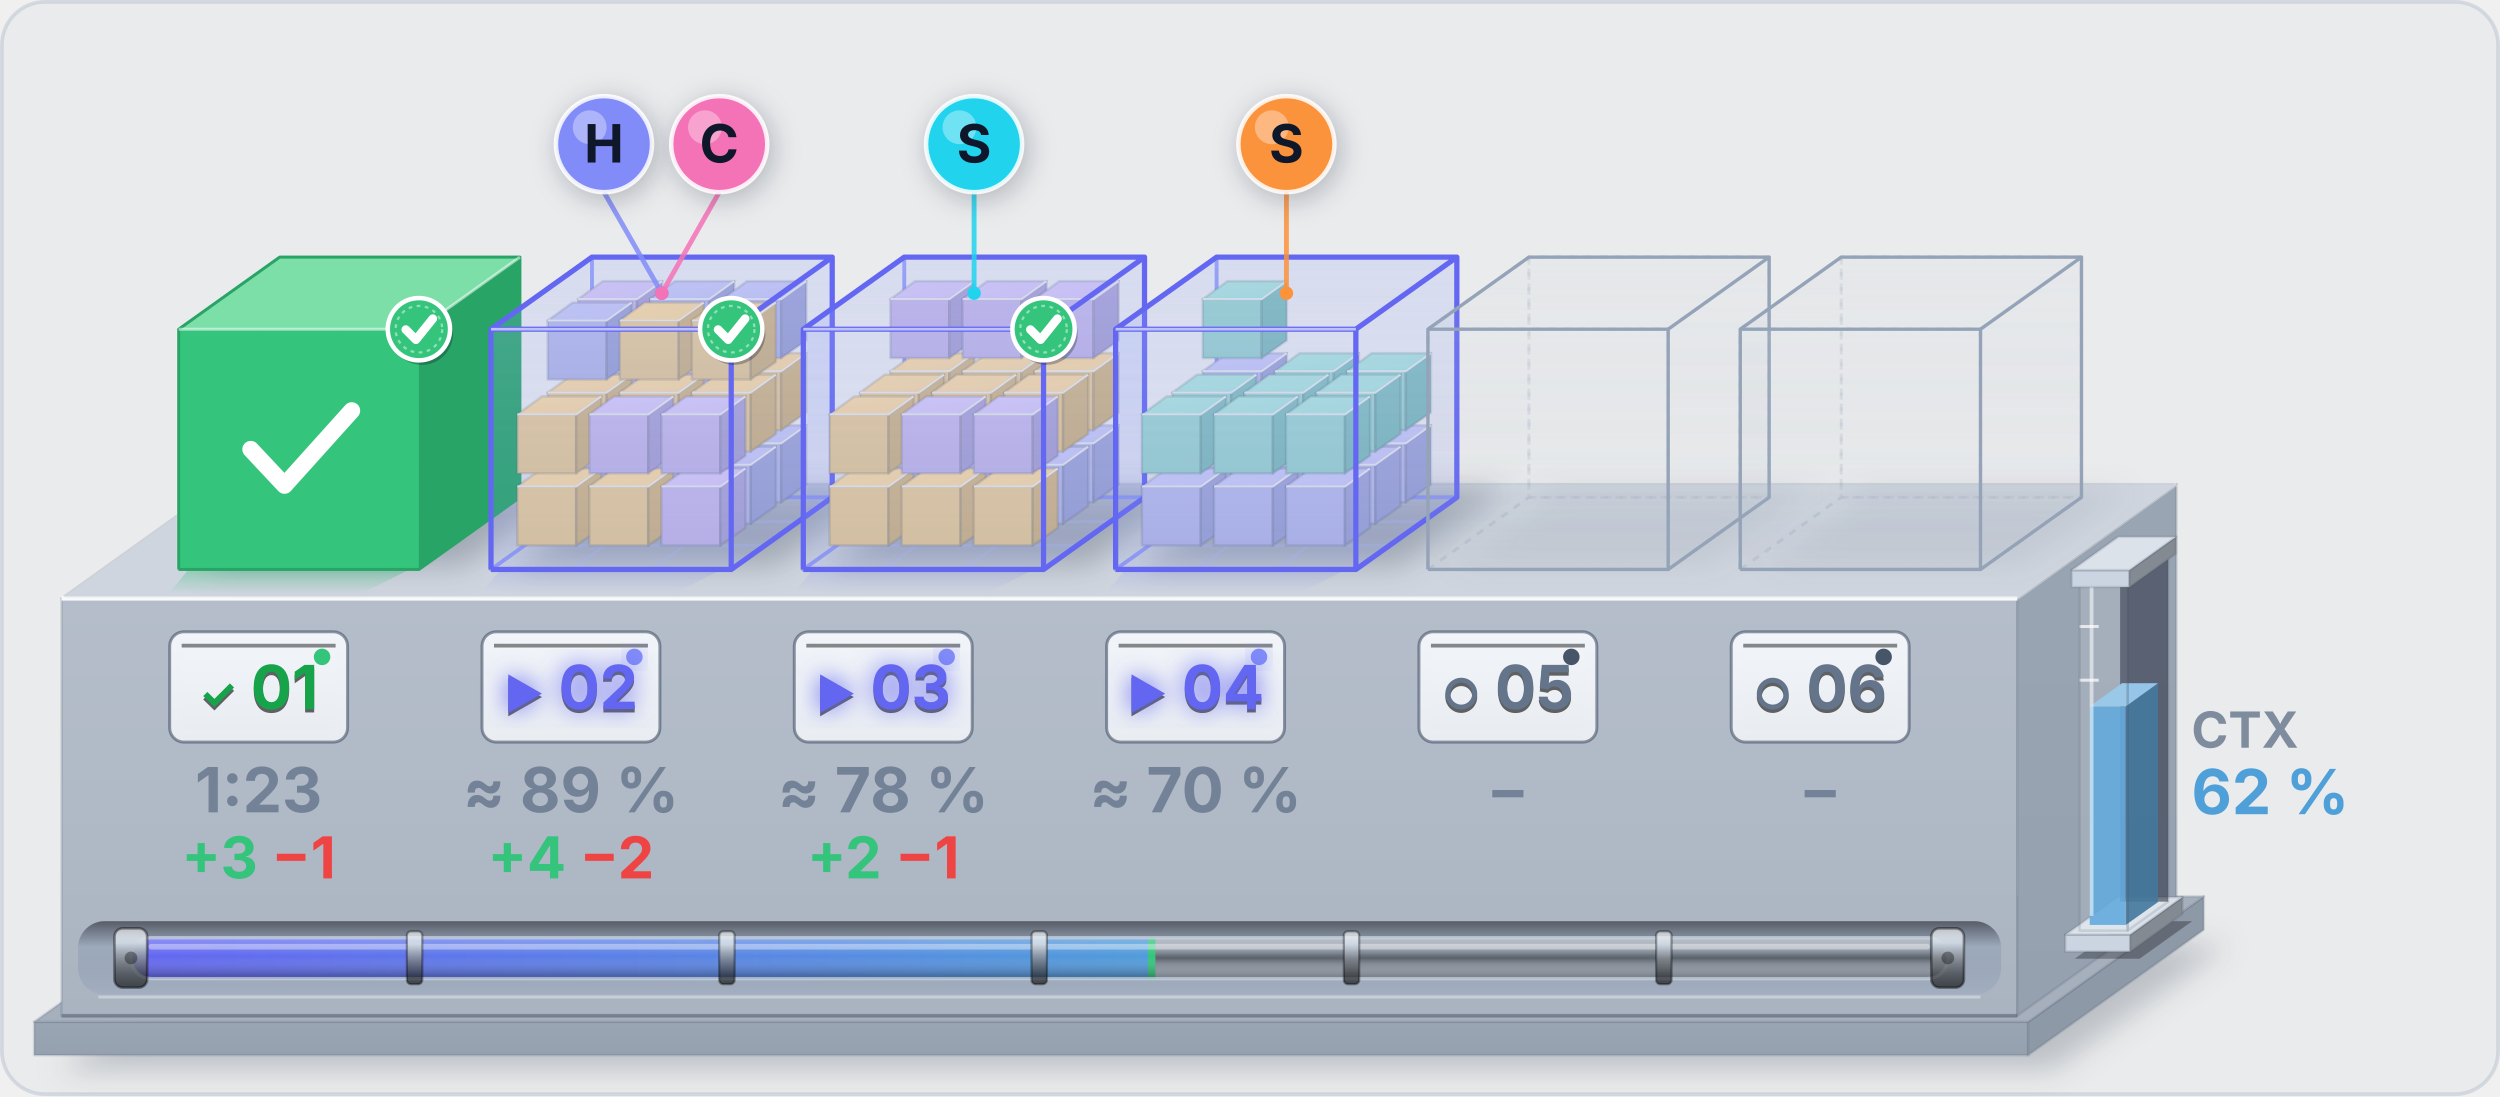
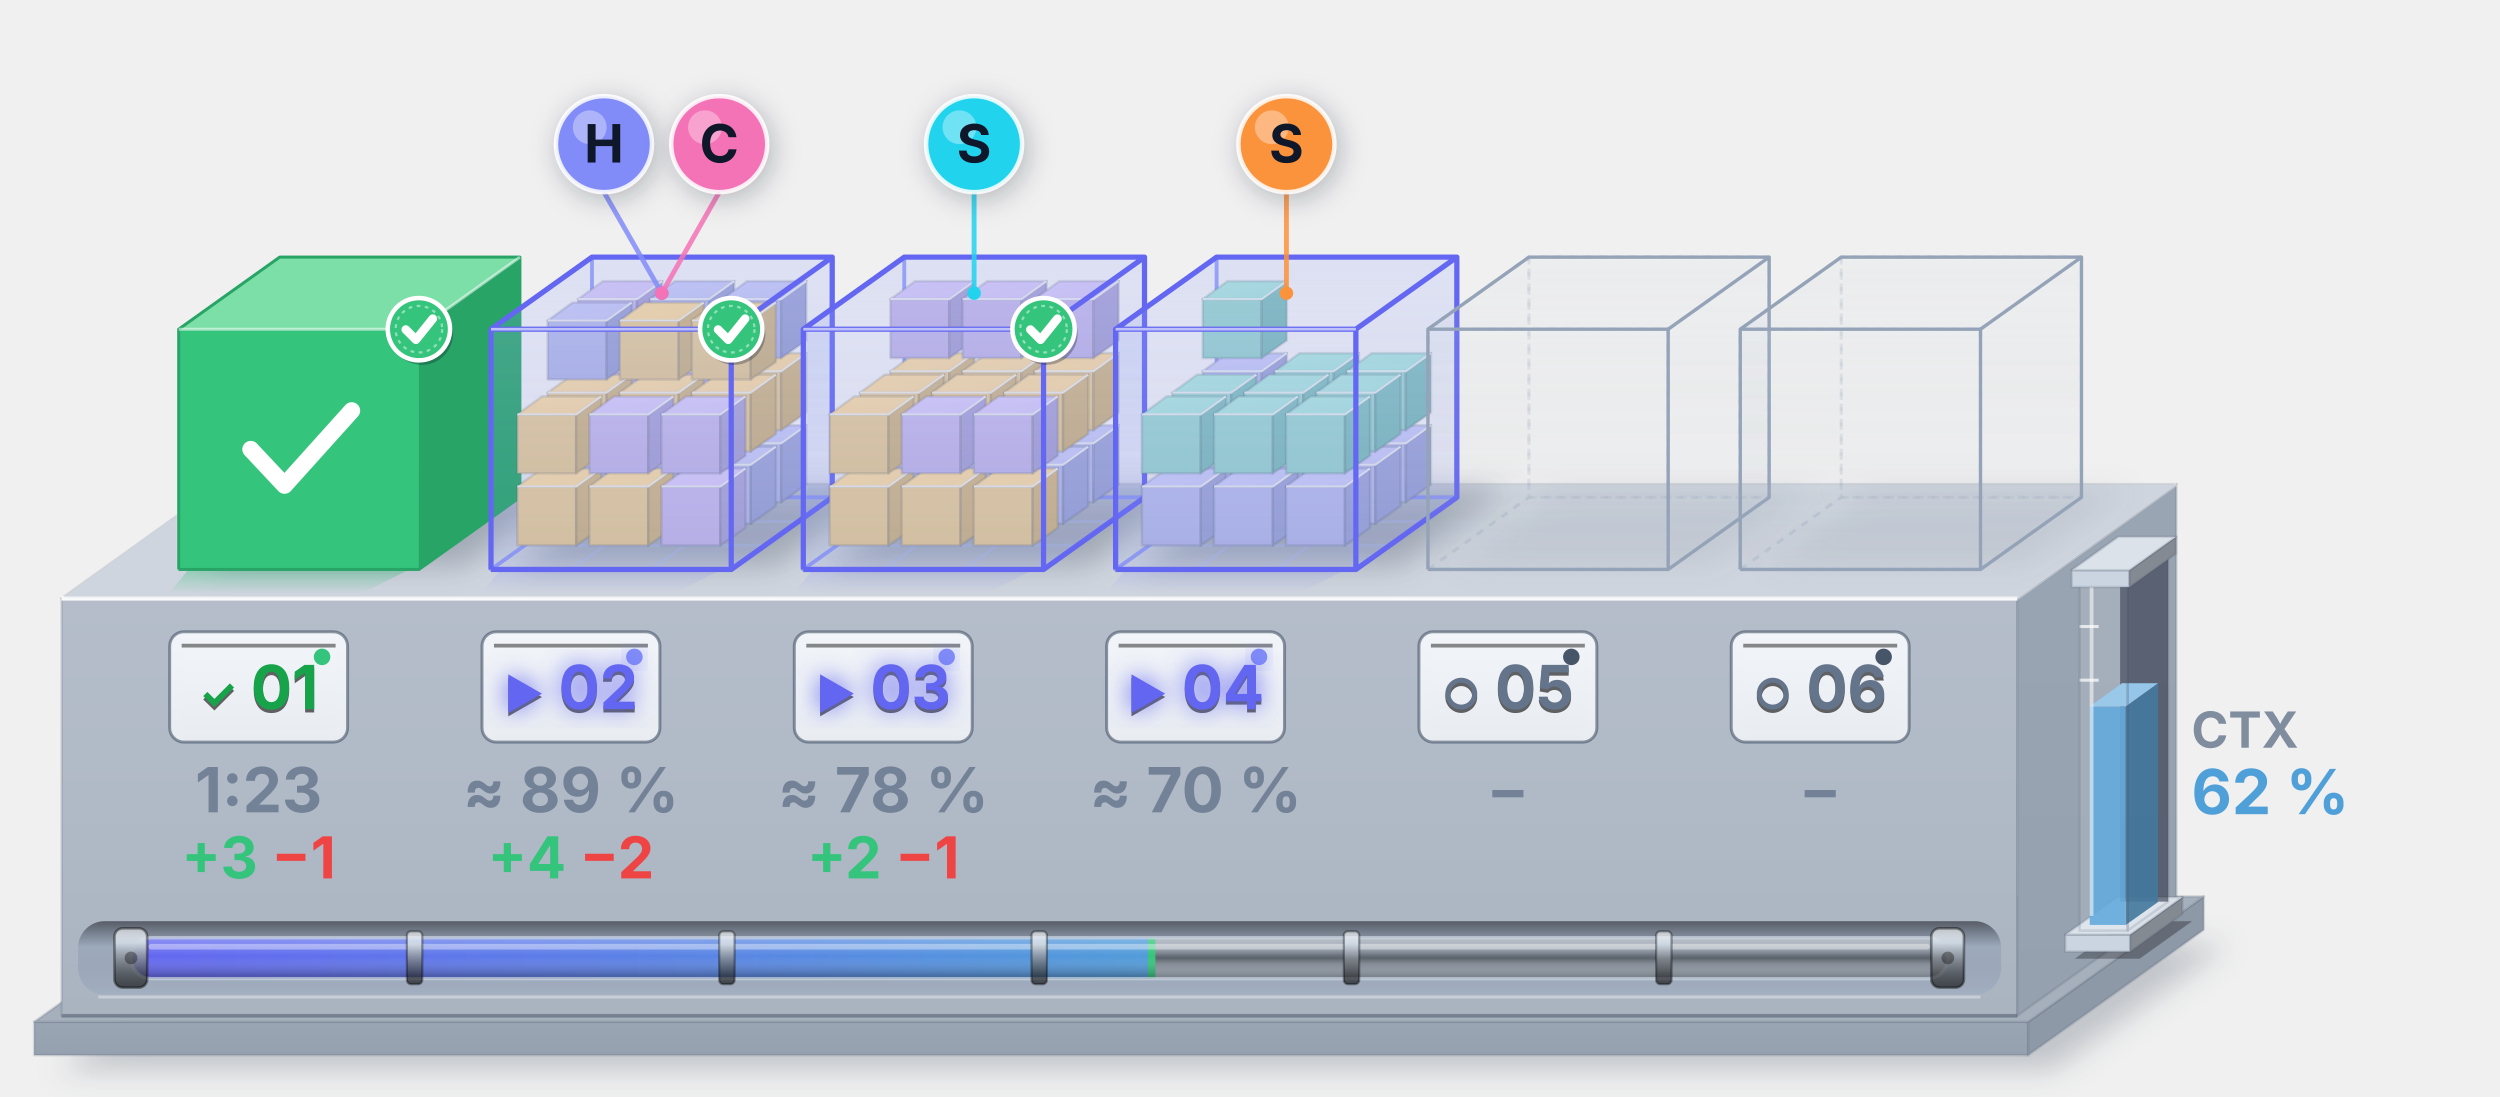
<svg xmlns="http://www.w3.org/2000/svg" width="666" height="292" viewBox="0 0 666 292">
-   <style>.e{stroke:#475569;stroke-opacity:0.16;stroke-width:.7;stroke-linejoin:round}.t{font-family:Inter, system-ui, -apple-system, Segoe UI, sans-serif;font-weight:700}</style>
+   <style>.e{stroke:#475569;stroke-opacity:0.16;stroke-width:.7;stroke-linejoin:round}.t{font-family:Inter, system-ui, -apple-system, Segoe UI, sans-serif;font-weight:700}@media (prefers-color-scheme:light){.acd-bgtxt{fill:#334155;stroke:none}.acd-bgval{filter:brightness(.62) saturate(1.25)}}</style>
  <defs>
    <linearGradient id="doneT" x1="0" y1="0" x2="1" y2="1">
      <stop offset="0" stop-color="#beefd4" />
      <stop offset="1" stop-color="#7ddfa8" />
    </linearGradient>
    <linearGradient id="doneF" x1="0" y1="0" x2="0" y2="1">
      <stop offset="0" stop-color="#59cf94" />
      <stop offset="1" stop-color="#299961" />
    </linearGradient>
    <linearGradient id="doneS" x1="0" y1="0" x2="0" y2="1">
      <stop offset="0" stop-color="#28a566" />
      <stop offset="1" stop-color="#1a6b42" />
    </linearGradient>
    <linearGradient id="doneG" x1="0" y1="0" x2="0" y2="1">
      <stop offset="0" stop-color="#7ddfa8" stop-opacity="0.12" />
      <stop offset="1" stop-color="#34c47c" stop-opacity="0.05" />
    </linearGradient>
    <linearGradient id="runningT" x1="0" y1="0" x2="1" y2="1">
      <stop offset="0" stop-color="#d2dafe" />
      <stop offset="1" stop-color="#a5b4fc" />
    </linearGradient>
    <linearGradient id="runningF" x1="0" y1="0" x2="0" y2="1">
      <stop offset="0" stop-color="#98a1f9" />
      <stop offset="1" stop-color="#656dc1" />
    </linearGradient>
    <linearGradient id="runningS" x1="0" y1="0" x2="0" y2="1">
      <stop offset="0" stop-color="#6366f1" />
      <stop offset="1" stop-color="#40429d" />
    </linearGradient>
    <linearGradient id="runningG" x1="0" y1="0" x2="0" y2="1">
      <stop offset="0" stop-color="#a5b4fc" stop-opacity="0.12" />
      <stop offset="1" stop-color="#818cf8" stop-opacity="0.05" />
    </linearGradient>
    <linearGradient id="pendingT" x1="0" y1="0" x2="1" y2="1">
      <stop offset="0" stop-color="#e5eaf0" />
      <stop offset="1" stop-color="#cbd5e1" />
    </linearGradient>
    <linearGradient id="pendingF" x1="0" y1="0" x2="0" y2="1">
      <stop offset="0" stop-color="#b4bdcb" />
      <stop offset="1" stop-color="#7f8996" />
    </linearGradient>
    <linearGradient id="pendingS" x1="0" y1="0" x2="0" y2="1">
      <stop offset="0" stop-color="#8493a8" />
      <stop offset="1" stop-color="#56606d" />
    </linearGradient>
    <linearGradient id="pendingG" x1="0" y1="0" x2="0" y2="1">
      <stop offset="0" stop-color="#cbd5e1" stop-opacity="0.12" />
      <stop offset="1" stop-color="#a3afc0" stop-opacity="0.05" />
    </linearGradient>
    <linearGradient id="pF" x1="0" y1="0" x2="0" y2="1">
      <stop offset="0" stop-color="#b4bdc9" />
      <stop offset="0.5" stop-color="#b0b9c6" />
      <stop offset="1" stop-color="#aab4c1" />
    </linearGradient>
    <linearGradient id="pT" x1="0" y1="0" x2="0" y2="1">
      <stop offset="0" stop-color="#cfd5de" />
      <stop offset="1" stop-color="#cbd2db" />
    </linearGradient>
    <linearGradient id="pS" x1="0" y1="0" x2="0" y2="1">
      <stop offset="0" stop-color="#9aa5b4" />
      <stop offset="1" stop-color="#96a1b0" />
    </linearGradient>
    <linearGradient id="plq" x1="0" y1="0" x2="0" y2="1">
      <stop offset="0" stop-color="#f1f4f8" />
      <stop offset="1" stop-color="#e9edf2" />
    </linearGradient>
    <linearGradient id="plqIn" x1="0" y1="0" x2="0" y2="1">
      <stop offset="0" stop-color="#f1f4f8" />
      <stop offset="1" stop-color="#e9edf2" />
    </linearGradient>
    <clipPath id="pp-clip">
      <rect x="34.9" y="249.8" width="484" height="10.9" rx="5.4" />
    </clipPath>
    <linearGradient id="pp-recess" x1="0" y1="0" x2="0" y2="1">
      <stop offset="0" stop-color="#000000" stop-opacity="0.45" />
      <stop offset="0.35" stop-color="#000000" stop-opacity="0" />
      <stop offset="1" stop-color="#ffffff" stop-opacity="0.06" />
    </linearGradient>
    <linearGradient id="pp-glass" x1="0" y1="0" x2="0" y2="1">
      <stop offset="0" stop-color="#ffffff" stop-opacity="0.16" />
      <stop offset="0.5" stop-color="#000000" stop-opacity="0.45" />
      <stop offset="1" stop-color="#ffffff" stop-opacity="0.1" />
    </linearGradient>
    <linearGradient id="pp-fill" gradientUnits="userSpaceOnUse" x1="34.9" y1="0" x2="518.9" y2="0">
      <stop offset="0" stop-color="#6366f1" />
      <stop offset="0.6" stop-color="#4f9fd8" />
      <stop offset="1" stop-color="#34c47c" />
    </linearGradient>
    <linearGradient id="pp-shade" x1="0" y1="0" x2="0" y2="1">
      <stop offset="0" stop-color="#ffffff" stop-opacity="0.28" />
      <stop offset="0.45" stop-color="#ffffff" stop-opacity="0" />
      <stop offset="1" stop-color="#000000" stop-opacity="0.35" />
    </linearGradient>
    <linearGradient id="pp-metal" x1="0" y1="0" x2="0" y2="1">
      <stop offset="0" stop-color="#ffffff" stop-opacity="0.55" />
      <stop offset="0.25" stop-color="#cbd5e1" />
      <stop offset="1" stop-color="#000000" stop-opacity="0.6" />
    </linearGradient>
    <linearGradient id="mood-cone" x1="0" y1="0" x2="0" y2="1">
      <stop offset="0" stop-color="#fde68a" stop-opacity="0" />
      <stop offset="0.55" stop-color="#fbbf24" stop-opacity="0.16" />
      <stop offset="1" stop-color="#f59e0b" stop-opacity="0.32" />
    </linearGradient>
    <radialGradient id="mood-amber">
      <stop offset="0" stop-color="#fbbf24" stop-opacity="0.45" />
      <stop offset="1" stop-color="#fbbf24" stop-opacity="0" />
    </radialGradient>
    <radialGradient id="mood-red">
      <stop offset="0" stop-color="#ef4444" stop-opacity="0.42" />
      <stop offset="0.6" stop-color="#ef4444" stop-opacity="0.14" />
      <stop offset="1" stop-color="#ef4444" stop-opacity="0" />
    </radialGradient>
-     <radialGradient id="mood-vig" cx="0.5" cy="0.5" r="0.75">
-       <stop offset="0.62" stop-color="#ef4444" stop-opacity="0" />
-       <stop offset="1" stop-color="#ef4444" stop-opacity="0.22" />
-     </radialGradient>
-     <linearGradient id="mood-calm" x1="0" y1="0" x2="0" y2="1">
-       <stop offset="0" stop-color="#ffffff" stop-opacity="0.14" />
-       <stop offset="0.6" stop-color="#ffffff" stop-opacity="0" />
-     </linearGradient>
    <linearGradient id="rf-done" x1="0" y1="0" x2="0" y2="1">
      <stop offset="0" stop-color="#34c47c" stop-opacity="0.38" />
      <stop offset="1" stop-color="#34c47c" stop-opacity="0" />
    </linearGradient>
    <linearGradient id="rf-running" x1="0" y1="0" x2="0" y2="1">
      <stop offset="0" stop-color="#818cf8" stop-opacity="0.38" />
      <stop offset="1" stop-color="#818cf8" stop-opacity="0" />
    </linearGradient>
    <linearGradient id="rf-pending" x1="0" y1="0" x2="0" y2="1">
      <stop offset="0" stop-color="#a3afc0" stop-opacity="0.38" />
      <stop offset="1" stop-color="#a3afc0" stop-opacity="0" />
    </linearGradient>
    <linearGradient id="sh" x1="0" y1="0" x2="1" y2="0.5">
      <stop offset="0" stop-color="#ffffff" stop-opacity="0" />
      <stop offset="0.42" stop-color="#ffffff" stop-opacity="0" />
      <stop offset="0.5" stop-color="#ffffff" stop-opacity="0.5" />
      <stop offset="0.58" stop-color="#ffffff" stop-opacity="0" />
      <animateTransform begin="-2.15s" attributeName="gradientTransform" type="translate" values="-1 0;1 0;1 0" keyTimes="0;0.6;1" dur="3s" repeatCount="indefinite" />
    </linearGradient>
    <filter id="sd" x="-50%" y="-50%" width="200%" height="200%">
      <feGaussianBlur stdDeviation="3.8" />
    </filter>
    <filter id="gl" x="-30%" y="-30%" width="160%" height="160%">
      <feGaussianBlur stdDeviation="3.2" result="b" />
      <feMerge>
        <feMergeNode in="b" />
        <feMergeNode in="SourceGraphic" />
      </feMerge>
    </filter>
    <linearGradient id="mT-other" x1="0" y1="0" x2="1" y2="1">
      <stop offset="0" stop-color="#eef1f5" />
      <stop offset="1" stop-color="#e6eaf0" />
    </linearGradient>
    <linearGradient id="mF-other" x1="0" y1="0" x2="0" y2="1">
      <stop offset="0" stop-color="#d5dbe3" />
      <stop offset="1" stop-color="#cdd4dd" />
    </linearGradient>
    <linearGradient id="mS-other" x1="0" y1="0" x2="0" y2="1">
      <stop offset="0" stop-color="#b7c0cc" />
      <stop offset="1" stop-color="#adb7c4" />
    </linearGradient>
    <g id="m-other">
      <polygon points="0,0 15.7,0 15.7,-15.7 0,-15.7" fill="url(#mF-other)" class="e" />
      <polygon points="15.7,0 22.4,-4.7 22.4,-20.5 15.7,-15.7" fill="url(#mS-other)" class="e" />
      <polygon points="0,-15.7 15.7,-15.7 22.4,-20.5 6.6,-20.5" fill="url(#mT-other)" class="e" />
      <polyline points="0,-15.7 15.7,-15.7 22.4,-20.5" fill="none" stroke="#eef1f5" stroke-opacity="0.75" stroke-width="0.6" />
    </g>
    <linearGradient id="mT-read" x1="0" y1="0" x2="1" y2="1">
      <stop offset="0" stop-color="#c4c7f4" />
      <stop offset="1" stop-color="#bfc2f0" />
    </linearGradient>
    <linearGradient id="mF-read" x1="0" y1="0" x2="0" y2="1">
      <stop offset="0" stop-color="#b3b8e7" />
      <stop offset="1" stop-color="#adb3e3" />
    </linearGradient>
    <linearGradient id="mS-read" x1="0" y1="0" x2="0" y2="1">
      <stop offset="0" stop-color="#9ea5d7" />
      <stop offset="1" stop-color="#979fd2" />
    </linearGradient>
    <g id="m-read">
      <polygon points="0,0 15.7,0 15.7,-15.7 0,-15.7" fill="url(#mF-read)" class="e" />
      <polygon points="15.7,0 22.4,-4.7 22.4,-20.5 15.7,-15.7" fill="url(#mS-read)" class="e" />
      <polygon points="0,-15.7 15.7,-15.7 22.4,-20.5 6.6,-20.5" fill="url(#mT-read)" class="e" />
      <polyline points="0,-15.7 15.7,-15.7 22.4,-20.5" fill="none" stroke="#eef1f5" stroke-opacity="0.75" stroke-width="0.6" />
    </g>
    <linearGradient id="mT-write" x1="0" y1="0" x2="1" y2="1">
      <stop offset="0" stop-color="#f0d6aa" />
      <stop offset="1" stop-color="#ebd2a7" />
    </linearGradient>
    <linearGradient id="mF-write" x1="0" y1="0" x2="0" y2="1">
      <stop offset="0" stop-color="#dfc79e" />
      <stop offset="1" stop-color="#dac39a" />
    </linearGradient>
    <linearGradient id="mS-write" x1="0" y1="0" x2="0" y2="1">
      <stop offset="0" stop-color="#cbb58e" />
      <stop offset="1" stop-color="#c4af89" />
    </linearGradient>
    <g id="m-write">
      <polygon points="0,0 15.7,0 15.7,-15.7 0,-15.7" fill="url(#mF-write)" class="e" />
      <polygon points="15.7,0 22.4,-4.7 22.4,-20.5 15.7,-15.7" fill="url(#mS-write)" class="e" />
      <polygon points="0,-15.7 15.7,-15.7 22.4,-20.5 6.6,-20.5" fill="url(#mT-write)" class="e" />
      <polyline points="0,-15.7 15.7,-15.7 22.4,-20.5" fill="none" stroke="#eef1f5" stroke-opacity="0.75" stroke-width="0.6" />
    </g>
    <linearGradient id="mT-run" x1="0" y1="0" x2="1" y2="1">
      <stop offset="0" stop-color="#d2c7f5" />
      <stop offset="1" stop-color="#cdc2f2" />
    </linearGradient>
    <linearGradient id="mF-run" x1="0" y1="0" x2="0" y2="1">
      <stop offset="0" stop-color="#c0b7e8" />
      <stop offset="1" stop-color="#bbb2e4" />
    </linearGradient>
    <linearGradient id="mS-run" x1="0" y1="0" x2="0" y2="1">
      <stop offset="0" stop-color="#aba4d8" />
      <stop offset="1" stop-color="#a39ed2" />
    </linearGradient>
    <g id="m-run">
      <polygon points="0,0 15.7,0 15.7,-15.7 0,-15.7" fill="url(#mF-run)" class="e" />
      <polygon points="15.7,0 22.4,-4.7 22.4,-20.5 15.7,-15.7" fill="url(#mS-run)" class="e" />
      <polygon points="0,-15.7 15.7,-15.7 22.4,-20.5 6.6,-20.5" fill="url(#mT-run)" class="e" />
      <polyline points="0,-15.7 15.7,-15.7 22.4,-20.5" fill="none" stroke="#eef1f5" stroke-opacity="0.75" stroke-width="0.6" />
    </g>
    <linearGradient id="mT-agent" x1="0" y1="0" x2="1" y2="1">
      <stop offset="0" stop-color="#ade0dd" />
      <stop offset="1" stop-color="#a7dbda" />
    </linearGradient>
    <linearGradient id="mF-agent" x1="0" y1="0" x2="0" y2="1">
      <stop offset="0" stop-color="#9bd1d1" />
      <stop offset="1" stop-color="#96cccd" />
    </linearGradient>
    <linearGradient id="mS-agent" x1="0" y1="0" x2="0" y2="1">
      <stop offset="0" stop-color="#86bec1" />
      <stop offset="1" stop-color="#7fb7bb" />
    </linearGradient>
    <g id="m-agent">
      <polygon points="0,0 15.7,0 15.7,-15.7 0,-15.7" fill="url(#mF-agent)" class="e" />
      <polygon points="15.7,0 22.4,-4.7 22.4,-20.5 15.7,-15.7" fill="url(#mS-agent)" class="e" />
      <polygon points="0,-15.7 15.7,-15.7 22.4,-20.5 6.6,-20.5" fill="url(#mT-agent)" class="e" />
      <polyline points="0,-15.7 15.7,-15.7 22.4,-20.5" fill="none" stroke="#eef1f5" stroke-opacity="0.75" stroke-width="0.6" />
    </g>
    <polygon id="g0" points="0,0 15.7,0 15.7,-15.7 0,-15.7" fill="#e2e8f0" opacity="0">
      <animate attributeName="opacity" values="0;0.6;0" dur="2.4s" begin="-0.95s" repeatCount="indefinite" />
    </polygon>
    <polygon id="g1" points="0,0 15.7,0 15.7,-15.7 0,-15.7" fill="#e2e8f0" opacity="0">
      <animate attributeName="opacity" values="0;0.6;0" dur="2.4s" begin="-0.15s" repeatCount="indefinite" />
    </polygon>
    <polygon id="g2" points="0,0 15.7,0 15.7,-15.7 0,-15.7" fill="#e2e8f0" opacity="0">
      <animate attributeName="opacity" values="0;0.6;0" dur="2.4s" begin="0.65s" repeatCount="indefinite" />
    </polygon>
  </defs>
-   <rect x="0.5" y="0.5" width="665" height="291" rx="11.5" fill="#94a3b8" fill-opacity="0.07" stroke="#94a3b8" stroke-opacity="0.3" stroke-width="1" />
  <polygon points="15.5,285 546.7,285 593.5,251.6 62.3,251.6" fill="#334155" opacity="0.25" filter="url(#sd)" />
  <polygon points="9.1,281.1 540.3,281.1 540.3,272.2 9.1,272.2" fill="url(#pS)" class="e" />
  <polygon points="540.3,281.1 587.1,247.7 587.1,238.8 540.3,272.2" fill="#8e99a8" class="e" />
  <polygon points="9.1,272.2 540.3,272.2 587.1,238.8 55.9,238.8" fill="#a6b0bd" class="e" />
  <polygon points="16.4,270.6 537.4,270.6 537.4,159.4 16.4,159.4" fill="url(#pF)" class="e" />
  <polygon points="537.4,270.6 579.8,240.3 579.8,129 537.4,159.4" fill="url(#pS)" class="e" />
  <polygon points="16.4,159.4 537.4,159.4 579.8,129 58.9,129" fill="url(#pT)" class="e" />
  <line x1="16.4" y1="159.4" x2="537.4" y2="159.4" stroke="#ffffff" stroke-opacity="0.8" stroke-width="1.2" />
  <line x1="16.4" y1="270.6" x2="537.4" y2="270.6" stroke="#334155" stroke-opacity="0.35" stroke-width="1" />
  <line x1="537.4" y1="159.4" x2="579.8" y2="129" stroke="#ffffff" stroke-opacity="0.45" stroke-width="0.9" />
  <polygon points="16.4,159.4 537.4,159.4 579.8,129 58.9,129" fill="#cfd5de" />
  <line x1="16.4" y1="159.4" x2="537.4" y2="159.4" stroke="#ffffff" stroke-opacity="0.7" stroke-width="1" />
  <g>
    <polygon points="552.7,255.4 570,255.4 584,245.4 566.7,245.4" fill="#000000" opacity="0.3" />
    <polygon points="550.2,253.5 567.5,253.5 567.5,249 550.2,249" fill="#cbd5e1" class="e" />
    <polygon points="567.5,253.5 581.4,243.5 581.4,239 567.5,249" fill="#848a92" class="e" />
    <polygon points="550.2,249 567.5,249 581.4,239 564.2,239" fill="#dbe2ea" class="e" />
    <polygon points="564.8,240.2 577.6,240.2 577.6,144.9 564.8,144.9" fill="#0f172a" fill-opacity="0.55" />
    <g>
      <polygon points="556.7,246.4 566.3,246.4 566.3,188.2 556.7,188.2" fill="#4f9fd8" fill-opacity="0.9" />
      <polygon points="566.3,246.4 574.9,240.3 574.9,182 566.3,188.2" fill="#376f97" fill-opacity="0.9" />
      <polygon points="556.7,188.2 566.3,188.2 574.9,182 565.3,182" fill="#8dc1e6" />
    </g>
    <line x1="554" y1="181.2" x2="559.1" y2="181.2" stroke="#ffffff" stroke-opacity="0.7" stroke-width="0.8" />
    <line x1="554" y1="166.9" x2="559.1" y2="166.9" stroke="#ffffff" stroke-opacity="0.7" stroke-width="0.8" />
    <polygon points="554,247.9 566.8,247.9 566.8,152.6 554,152.6" fill="#ffffff" fill-opacity="0.12" class="e" />
    <polygon points="566.8,247.9 577.6,240.2 577.6,144.9 566.8,152.6" fill="#ffffff" fill-opacity="0.07" class="e" />
    <polygon points="554,152.6 566.8,152.6 577.6,144.9 564.8,144.9" fill="#8e99a8" class="e" />
    <line x1="557.2" y1="244" x2="557.2" y2="156.4" stroke="#ffffff" stroke-opacity="0.55" stroke-width="1" />
    <polygon points="551.9,156.4 567.3,156.4 567.3,151.9 551.9,151.9" fill="#cbd5e1" class="e" />
    <polygon points="567.3,156.4 579.7,147.5 579.7,143 567.3,151.9" fill="#848a92" class="e" />
    <polygon points="551.9,151.9 567.3,151.9 579.7,143 564.3,143" fill="#dbe2ea" class="e" />
    <text class="t cap acd-bgtxt" x="583.8" y="199.2" font-size="13.3" fill="#64748b" fill-opacity="0.8">CTX</text>
-     <text class="t" x="583.8" y="216.9" font-size="16.6" fill="#4f9fd8">62 %</text>
+     <text class="t acd-bgval" x="583.8" y="216.9" font-size="16.6" fill="#4f9fd8">62 %</text>
  </g>
  <rect x="20.8" y="245.4" width="512.3" height="19.6" rx="7.1" fill="#94a3b8" fill-opacity="0.62" />
  <rect x="20.8" y="245.4" width="512.3" height="19.6" rx="7.1" fill="url(#pp-recess)" />
  <line x1="26.2" y1="265.6" x2="527.6" y2="265.6" stroke="#ffffff" stroke-opacity="0.35" stroke-width="0.8" />
  <rect x="34.9" y="249.8" width="484" height="10.9" rx="5.4" fill="url(#pp-glass)" />
  <g clip-path="url(#pp-clip)">
    <rect x="34.9" y="249.8" width="271.9" height="10.9" fill="url(#pp-fill)" />
    <rect x="305.8" y="249.8" width="2" height="10.9" fill="#34c47c" />
  </g>
  <rect x="34.9" y="249.8" width="484" height="10.9" rx="5.4" fill="url(#pp-shade)" />
  <line x1="40.3" y1="252.2" x2="513.4" y2="252.2" stroke="#ffffff" stroke-opacity="0.38" stroke-width="1.5" stroke-linecap="round" />
  <rect x="34.9" y="249.8" width="484" height="10.9" rx="5.4" fill="none" stroke="#cbd5e1" stroke-opacity="0.7" stroke-width="0.9" />
  <rect x="108.4" y="248.1" width="4.1" height="14.1" rx="1.1" fill="url(#pp-metal)" stroke="#000000" stroke-opacity="0.35" stroke-width="0.6" />
  <rect x="191.6" y="248.1" width="4.1" height="14.1" rx="1.1" fill="url(#pp-metal)" stroke="#000000" stroke-opacity="0.35" stroke-width="0.6" />
  <rect x="274.8" y="248.1" width="4.1" height="14.1" rx="1.1" fill="url(#pp-metal)" stroke="#000000" stroke-opacity="0.35" stroke-width="0.6" />
  <rect x="358" y="248.1" width="4.1" height="14.1" rx="1.1" fill="url(#pp-metal)" stroke="#000000" stroke-opacity="0.35" stroke-width="0.6" />
  <rect x="441.2" y="248.1" width="4.1" height="14.1" rx="1.1" fill="url(#pp-metal)" stroke="#000000" stroke-opacity="0.35" stroke-width="0.6" />
  <rect x="30.5" y="247.3" width="8.7" height="15.8" rx="2.2" fill="url(#pp-metal)" stroke="#000000" stroke-opacity="0.4" stroke-width="0.7" />
  <circle cx="34.9" cy="255.2" r="1.7" fill="#000000" fill-opacity="0.35" />
  <rect x="514.5" y="247.3" width="8.7" height="15.8" rx="2.2" fill="url(#pp-metal)" stroke="#000000" stroke-opacity="0.4" stroke-width="0.7" />
  <circle cx="518.9" cy="255.2" r="1.7" fill="#000000" fill-opacity="0.35" />
  <g>
    <rect x="45.2" y="168.3" width="47.4" height="29.4" rx="3.8" fill="url(#plq)" stroke="#475569" stroke-opacity="0.6" stroke-width="0.8" />
    <rect x="48.4" y="171.5" width="41" height="23" rx="2.6" fill="url(#plqIn)" />
    <line x1="48.4" y1="172" x2="89.4" y2="172" stroke="#000000" stroke-opacity="0.45" stroke-width="1" />
    <circle cx="85.8" cy="175" r="2.2" fill="#34c47c" />
    <text class="t" x="68.9" y="189.8" font-size="16.2" fill="#000000" opacity="0.6" text-anchor="middle">
      <tspan font-size="11.3">✓</tspan> 01</text>
    <text class="t" x="68.9" y="188.9" font-size="16.2" fill="#16a34a" text-anchor="middle">
      <tspan font-size="11.3">✓</tspan> 01</text>
  </g>
  <text class="t cap" x="68.9" y="216.4" font-size="16.6" fill="#64748b" fill-opacity="0.8" text-anchor="middle">1:23</text>
  <text class="t cap" x="68.9" y="234" font-size="15.4" text-anchor="middle">
    <tspan fill="#34c47c">+3</tspan>
    <tspan fill="#ef4444">−1</tspan>
  </text>
  <g>
    <rect x="128.4" y="168.3" width="47.4" height="29.4" rx="3.8" fill="url(#plq)" stroke="#475569" stroke-opacity="0.6" stroke-width="0.8" />
    <rect x="131.6" y="171.5" width="41" height="23" rx="2.6" fill="url(#plqIn)" />
    <line x1="131.6" y1="172" x2="172.6" y2="172" stroke="#000000" stroke-opacity="0.45" stroke-width="1" />
    <circle cx="169" cy="175" r="2.2" fill="#818cf8" filter="url(#gl)">
      <animate begin="-0.95s" attributeName="opacity" values="1;0.3;1" dur="1.2s" repeatCount="indefinite" />
    </circle>
    <text class="t" x="152.1" y="189.8" font-size="16.2" fill="#000000" opacity="0.6" text-anchor="middle">
      <tspan font-size="11.3">▶︎</tspan> 02</text>
    <text class="t" x="152.1" y="188.9" font-size="16.2" fill="#6366f1" text-anchor="middle" filter="url(#gl)">
      <tspan font-size="11.3">▶︎</tspan> 02</text>
  </g>
  <text class="t cap" x="152.1" y="216.4" font-size="16.6" fill="#64748b" fill-opacity="0.8" text-anchor="middle">≈ 89 %</text>
  <text class="t cap" x="152.1" y="234" font-size="15.4" text-anchor="middle">
    <tspan fill="#34c47c">+4</tspan>
    <tspan fill="#ef4444">−2</tspan>
  </text>
  <g>
    <rect x="211.6" y="168.3" width="47.4" height="29.4" rx="3.8" fill="url(#plq)" stroke="#475569" stroke-opacity="0.6" stroke-width="0.8" />
    <rect x="214.8" y="171.5" width="41" height="23" rx="2.6" fill="url(#plqIn)" />
    <line x1="214.8" y1="172" x2="255.8" y2="172" stroke="#000000" stroke-opacity="0.45" stroke-width="1" />
    <circle cx="252.2" cy="175" r="2.2" fill="#818cf8" filter="url(#gl)">
      <animate begin="-0.95s" attributeName="opacity" values="1;0.3;1" dur="1.2s" repeatCount="indefinite" />
    </circle>
    <text class="t" x="235.3" y="189.8" font-size="16.2" fill="#000000" opacity="0.6" text-anchor="middle">
      <tspan font-size="11.3">▶︎</tspan> 03</text>
    <text class="t" x="235.3" y="188.9" font-size="16.2" fill="#6366f1" text-anchor="middle" filter="url(#gl)">
      <tspan font-size="11.3">▶︎</tspan> 03</text>
  </g>
  <text class="t cap" x="235.3" y="216.4" font-size="16.6" fill="#64748b" fill-opacity="0.8" text-anchor="middle">≈ 78 %</text>
  <text class="t cap" x="235.3" y="234" font-size="15.4" text-anchor="middle">
    <tspan fill="#34c47c">+2</tspan>
    <tspan fill="#ef4444">−1</tspan>
  </text>
  <g>
    <rect x="294.8" y="168.3" width="47.4" height="29.4" rx="3.8" fill="url(#plq)" stroke="#475569" stroke-opacity="0.6" stroke-width="0.8" />
    <rect x="298" y="171.5" width="41" height="23" rx="2.6" fill="url(#plqIn)" />
    <line x1="298" y1="172" x2="339" y2="172" stroke="#000000" stroke-opacity="0.45" stroke-width="1" />
    <circle cx="335.4" cy="175" r="2.2" fill="#818cf8" filter="url(#gl)">
      <animate begin="-0.95s" attributeName="opacity" values="1;0.3;1" dur="1.2s" repeatCount="indefinite" />
    </circle>
    <text class="t" x="318.5" y="189.8" font-size="16.2" fill="#000000" opacity="0.6" text-anchor="middle">
      <tspan font-size="11.3">▶︎</tspan> 04</text>
    <text class="t" x="318.5" y="188.9" font-size="16.2" fill="#6366f1" text-anchor="middle" filter="url(#gl)">
      <tspan font-size="11.3">▶︎</tspan> 04</text>
  </g>
  <text class="t cap" x="318.5" y="216.4" font-size="16.6" fill="#64748b" fill-opacity="0.8" text-anchor="middle">≈ 70 %</text>
  <g>
    <rect x="378" y="168.3" width="47.4" height="29.4" rx="3.8" fill="url(#plq)" stroke="#475569" stroke-opacity="0.6" stroke-width="0.8" />
    <rect x="381.2" y="171.5" width="41" height="23" rx="2.6" fill="url(#plqIn)" />
    <line x1="381.2" y1="172" x2="422.2" y2="172" stroke="#000000" stroke-opacity="0.45" stroke-width="1" />
    <circle cx="418.6" cy="175" r="2.2" fill="#475569" />
    <text class="t" x="401.7" y="189.8" font-size="16.2" fill="#000000" opacity="0.6" text-anchor="middle">
      <tspan font-size="11.3">○</tspan> 05</text>
    <text class="t" x="401.7" y="188.9" font-size="16.2" fill="#64748b" text-anchor="middle">
      <tspan font-size="11.3">○</tspan> 05</text>
  </g>
  <text class="t cap" x="401.7" y="216.4" font-size="16.6" fill="#64748b" fill-opacity="0.8" text-anchor="middle">–</text>
  <g>
    <rect x="461.2" y="168.3" width="47.4" height="29.4" rx="3.8" fill="url(#plq)" stroke="#475569" stroke-opacity="0.6" stroke-width="0.8" />
    <rect x="464.4" y="171.5" width="41" height="23" rx="2.6" fill="url(#plqIn)" />
    <line x1="464.4" y1="172" x2="505.4" y2="172" stroke="#000000" stroke-opacity="0.45" stroke-width="1" />
    <circle cx="501.8" cy="175" r="2.2" fill="#475569" />
    <text class="t" x="484.9" y="189.8" font-size="16.2" fill="#000000" opacity="0.6" text-anchor="middle">
      <tspan font-size="11.3">○</tspan> 06</text>
    <text class="t" x="484.9" y="188.9" font-size="16.2" fill="#64748b" text-anchor="middle">
      <tspan font-size="11.3">○</tspan> 06</text>
  </g>
  <text class="t cap" x="484.9" y="216.4" font-size="16.6" fill="#64748b" fill-opacity="0.8" text-anchor="middle">–</text>
  <g opacity="1">
    <polygon points="50.2,151.7 109.1,151.7 96.1,158.2 44.9,158.2" fill="url(#rf-done)" />
  </g>
  <polygon points="52.8,150.7 123.2,150.7 152,130.2 81.6,130.2" fill="#334155" opacity="0.3" filter="url(#sd)" />
  <g>
    <polygon points="47.6,151.7 111.6,151.7 111.6,87.7 47.6,87.7" fill="url(#doneF)" class="e" />
    <polygon points="111.6,151.7 138.5,132.5 138.5,68.5 111.6,87.7" fill="url(#doneS)" class="e" />
    <polygon points="47.6,87.7 111.6,87.7 138.5,68.5 74.5,68.5" fill="url(#doneT)" class="e" />
    <path d="M69 151.7L69 87.7M47.6 130.3L111.6 130.3M69 87.7L95.8 68.5M56.6 81.3L120.6 81.3M120.6 145.3L120.6 81.3M111.6 130.3L138.5 111.1M90.3 151.7L90.3 87.7M47.6 109L111.6 109M90.3 87.7L117.2 68.5M65.6 74.9L129.6 74.9M129.6 138.9L129.6 74.9M111.6 109L138.5 89.8" fill="none" stroke="#475569" stroke-opacity="0.13" stroke-width="0.6" />
    <polyline points="47.6,151.7 47.6,87.7 111.6,87.7" fill="none" stroke="#ffffff" stroke-opacity="0.55" stroke-width="1" />
    <line x1="111.6" y1="87.7" x2="138.5" y2="68.5" stroke="#ffffff" stroke-opacity="0.6" stroke-width="1" />
    <polyline points="64.3,119.7 75.2,131.2 95.6,106.9" fill="none" stroke="#ffffff" stroke-opacity="0.95" stroke-width="5.1" stroke-linecap="round" stroke-linejoin="round" />
  </g>
  <polygon points="47.6,151.7 111.6,151.7 111.6,87.7 47.6,87.7" fill="#34c47c" />
  <polygon points="111.6,151.7 138.5,132.5 138.5,68.5 111.6,87.7" fill="#28a566" />
  <polygon points="47.6,87.7 111.6,87.7 138.5,68.5 74.5,68.5" fill="#7ddfa8" />
  <polyline points="47.6,151.7 111.6,151.7 138.5,132.5 138.5,68.5 74.5,68.5 47.6,87.7 47.6,151.7" fill="none" stroke="#28a566" stroke-width="0.8" stroke-linejoin="round" />
  <polyline points="47.6,87.7 111.6,87.7 138.5,68.5" fill="none" stroke="#ffffff" stroke-opacity="0.5" stroke-width="0.8" />
  <polyline points="66.8,119.7 75.8,129.3 93.7,109.4" fill="none" stroke="#ffffff" stroke-width="4.5" stroke-linecap="round" stroke-linejoin="round" />
  <g opacity="0.55">
    <polygon points="133.4,151.7 192.3,151.7 179.3,158.2 128.1,158.2" fill="url(#rf-running)" />
  </g>
  <polygon points="136,150.7 206.4,150.7 235.2,130.2 164.8,130.2" fill="#334155" opacity="0.3" filter="url(#sd)" />
  <g>
    <g opacity="1" fill="url(#runningG)" stroke="#818cf8" stroke-opacity="0.55" stroke-width="1" stroke-linejoin="round">
      <polygon points="157.7,132.5 221.7,132.5 221.7,68.5 157.7,68.5" />
      <polygon points="130.8,151.7 157.7,132.5 157.7,68.5 130.8,87.7" />
      <polygon points="130.8,151.7 194.8,151.7 221.7,132.5 157.7,132.5" />
    </g>
    <path d="M152.2 151.7L179 132.5M139.8 145.3L203.8 145.3M173.5 151.7L200.4 132.5M148.8 138.9L212.8 138.9" stroke="#a5b4fc" stroke-opacity="0.35" stroke-width="0.6" />
    <use href="#m-read" x="154" y="133.8" />
    <use href="#m-read" x="173.2" y="133.8" />
    <use href="#m-read" x="192.4" y="133.8" />
    <use href="#m-run" x="154" y="114.6" />
    <use href="#m-run" x="173.2" y="114.6" />
    <use href="#m-write" x="192.4" y="114.6" />
    <use href="#m-run" x="154" y="95.4" />
    <use href="#m-read" x="173.2" y="95.4" />
    <use href="#m-read" x="192.4" y="95.4" />
    <use href="#m-read" x="145.9" y="139.5" />
    <use href="#m-read" x="165.1" y="139.5" />
    <use href="#m-read" x="184.3" y="139.5" />
    <use href="#m-write" x="145.9" y="120.3" />
    <use href="#m-write" x="165.1" y="120.3" />
    <use href="#m-write" x="184.3" y="120.3" />
    <use href="#m-read" x="145.9" y="101.1" />
    <use href="#m-write" x="165.1" y="101.1" />
    <use href="#m-write" x="184.3" y="101.1" />
    <use href="#m-write" x="137.8" y="145.3" />
    <use href="#m-write" x="157" y="145.3" />
    <use href="#m-run" x="176.2" y="145.3" />
    <use href="#m-write" x="137.8" y="126.1" />
    <use href="#m-run" x="157" y="126.1" />
    <use href="#m-run" x="176.2" y="126.1" />
    <g opacity="0">
      <animate begin="-1.35s" attributeName="opacity" values="0;0.8;0.8;0" keyTimes="0;0.25;0.8;1" dur="1.4s" repeatCount="indefinite" />
      <animateTransform begin="-1.35s" attributeName="transform" type="translate" values="0 -57.6;0 0;0 0" keyTimes="0;0.6;1" dur="1.4s" repeatCount="indefinite" />
      <use href="#m-other" x="137.8" y="106.9" />
    </g>
    <g opacity="1">
      <g fill="url(#runningG)">
        <polygon points="130.8,151.7 194.8,151.7 194.8,87.7 130.8,87.7" />
        <polygon points="194.8,151.7 221.7,132.5 221.7,68.5 194.8,87.7" />
        <polygon points="130.8,87.7 194.8,87.7 221.7,68.5 157.7,68.5" />
      </g>
      <path d="M130.8 151.7L194.8 151.7L221.7 132.5L221.7 68.5L157.7 68.5L130.8 87.7L130.8 151.7M130.8 87.7L194.8 87.7L194.8 151.7M194.8 87.7L221.7 68.5" fill="none" stroke="#6366f1" stroke-opacity="1" stroke-width="1.4" stroke-linejoin="round" />
      <polyline points="130.8,87.7 194.8,87.7" fill="none" stroke="#ffffff" stroke-opacity="0.6" stroke-width="0.7" />
    </g>
  </g>
  <g fill="#818cf8" fill-opacity="0.03">
    <polygon points="130.8,151.7 194.8,151.7 194.8,87.7 130.8,87.7">
      <animate begin="-1.75s" attributeName="fill-opacity" values="0.03;0.16;0.03" dur="3.2s" repeatCount="indefinite" />
    </polygon>
    <polygon points="194.8,151.7 221.7,132.5 221.7,68.5 194.8,87.7">
      <animate begin="-1.75s" attributeName="fill-opacity" values="0.03;0.16;0.03" dur="3.2s" repeatCount="indefinite" />
    </polygon>
    <polygon points="130.8,87.7 194.8,87.7 221.7,68.5 157.7,68.5">
      <animate begin="-1.75s" attributeName="fill-opacity" values="0.03;0.16;0.03" dur="3.2s" repeatCount="indefinite" />
    </polygon>
  </g>
  <g opacity="0.55">
    <polygon points="216.6,151.7 275.5,151.7 262.5,158.2 211.3,158.2" fill="url(#rf-running)" />
  </g>
  <polygon points="219.2,150.7 289.6,150.7 318.4,130.2 248,130.2" fill="#334155" opacity="0.3" filter="url(#sd)" />
  <g>
    <g opacity="1" fill="url(#runningG)" stroke="#818cf8" stroke-opacity="0.55" stroke-width="1" stroke-linejoin="round">
      <polygon points="240.9,132.5 304.9,132.5 304.9,68.5 240.9,68.5" />
      <polygon points="214,151.7 240.9,132.5 240.9,68.5 214,87.7" />
      <polygon points="214,151.7 278,151.7 304.9,132.5 240.9,132.5" />
    </g>
    <path d="M235.4 151.7L262.2 132.5M223 145.3L287 145.3M256.7 151.7L283.6 132.5M232 138.9L296 138.9" stroke="#a5b4fc" stroke-opacity="0.35" stroke-width="0.6" />
    <use href="#m-read" x="237.2" y="133.8" />
    <use href="#m-read" x="256.4" y="133.8" />
    <use href="#m-read" x="275.6" y="133.8" />
    <use href="#m-write" x="237.2" y="114.6" />
    <use href="#m-write" x="256.4" y="114.6" />
    <use href="#m-write" x="275.6" y="114.6" />
    <use href="#m-run" x="237.2" y="95.4" />
    <use href="#m-run" x="256.4" y="95.4" />
    <use href="#m-run" x="275.6" y="95.4" />
    <use href="#m-read" x="229.1" y="139.5" />
    <use href="#m-read" x="248.3" y="139.5" />
    <use href="#m-read" x="267.5" y="139.5" />
    <use href="#m-write" x="229.1" y="120.3" />
    <use href="#m-write" x="248.3" y="120.3" />
    <use href="#m-write" x="267.5" y="120.3" />
    <use href="#m-write" x="221" y="145.3" />
    <use href="#m-write" x="240.2" y="145.3" />
    <use href="#m-write" x="259.4" y="145.3" />
    <use href="#m-write" x="221" y="126.1" />
    <use href="#m-run" x="240.2" y="126.1" />
    <use href="#m-run" x="259.4" y="126.1" />
    <g opacity="0">
      <animate begin="-1.35s" attributeName="opacity" values="0;0.8;0.8;0" keyTimes="0;0.25;0.8;1" dur="1.4s" repeatCount="indefinite" />
      <animateTransform begin="-1.35s" attributeName="transform" type="translate" values="0 -57.6;0 0;0 0" keyTimes="0;0.6;1" dur="1.4s" repeatCount="indefinite" />
      <use href="#m-other" x="229.1" y="101.1" />
    </g>
    <g opacity="1">
      <g fill="url(#runningG)">
        <polygon points="214,151.7 278,151.7 278,87.7 214,87.7" />
        <polygon points="278,151.7 304.9,132.5 304.9,68.5 278,87.7" />
        <polygon points="214,87.7 278,87.7 304.9,68.5 240.9,68.5" />
      </g>
      <path d="M214 151.7L278 151.7L304.9 132.5L304.9 68.5L240.9 68.5L214 87.7L214 151.7M214 87.7L278 87.7L278 151.7M278 87.7L304.9 68.5" fill="none" stroke="#6366f1" stroke-opacity="1" stroke-width="1.4" stroke-linejoin="round" />
      <polyline points="214,87.7 278,87.7" fill="none" stroke="#ffffff" stroke-opacity="0.6" stroke-width="0.7" />
    </g>
  </g>
  <g fill="#818cf8" fill-opacity="0.03">
    <polygon points="214,151.7 278,151.7 278,87.7 214,87.7">
      <animate begin="-1.75s" attributeName="fill-opacity" values="0.03;0.16;0.03" dur="3.2s" repeatCount="indefinite" />
    </polygon>
    <polygon points="278,151.7 304.9,132.5 304.9,68.5 278,87.7">
      <animate begin="-1.75s" attributeName="fill-opacity" values="0.03;0.16;0.03" dur="3.2s" repeatCount="indefinite" />
    </polygon>
    <polygon points="214,87.7 278,87.7 304.9,68.5 240.9,68.5">
      <animate begin="-1.75s" attributeName="fill-opacity" values="0.03;0.16;0.03" dur="3.2s" repeatCount="indefinite" />
    </polygon>
  </g>
  <g opacity="0.55">
    <polygon points="299.8,151.7 358.7,151.7 345.7,158.2 294.5,158.2" fill="url(#rf-running)" />
  </g>
  <polygon points="302.4,150.7 372.8,150.7 401.6,130.2 331.2,130.2" fill="#334155" opacity="0.3" filter="url(#sd)" />
  <g>
    <g opacity="1" fill="url(#runningG)" stroke="#818cf8" stroke-opacity="0.55" stroke-width="1" stroke-linejoin="round">
      <polygon points="324.1,132.5 388.1,132.5 388.1,68.5 324.1,68.5" />
      <polygon points="297.2,151.7 324.1,132.5 324.1,68.5 297.2,87.7" />
      <polygon points="297.2,151.7 361.2,151.7 388.1,132.5 324.1,132.5" />
    </g>
    <path d="M318.6 151.7L345.4 132.5M306.2 145.3L370.2 145.3M339.9 151.7L366.8 132.5M315.2 138.9L379.2 138.9" stroke="#a5b4fc" stroke-opacity="0.35" stroke-width="0.6" />
    <use href="#m-read" x="320.4" y="133.8" />
    <use href="#m-read" x="339.6" y="133.8" />
    <use href="#m-read" x="358.8" y="133.8" />
    <use href="#m-read" x="320.4" y="114.6" />
    <use href="#m-agent" x="339.6" y="114.6" />
    <use href="#m-agent" x="358.8" y="114.6" />
    <use href="#m-agent" x="320.4" y="95.4" />
    <use href="#m-read" x="312.3" y="139.5" />
    <use href="#m-read" x="331.5" y="139.5" />
    <use href="#m-read" x="350.7" y="139.5" />
    <use href="#m-agent" x="312.3" y="120.3" />
    <use href="#m-agent" x="331.5" y="120.3" />
    <use href="#m-agent" x="350.7" y="120.3" />
    <use href="#m-read" x="304.2" y="145.3" />
    <use href="#m-read" x="323.4" y="145.3" />
    <use href="#m-read" x="342.6" y="145.3" />
    <use href="#m-agent" x="304.2" y="126.1" />
    <use href="#m-agent" x="323.4" y="126.1" />
    <use href="#m-agent" x="342.6" y="126.1" />
    <g opacity="0">
      <animate begin="-1.35s" attributeName="opacity" values="0;0.8;0.8;0" keyTimes="0;0.25;0.8;1" dur="1.4s" repeatCount="indefinite" />
      <animateTransform begin="-1.35s" attributeName="transform" type="translate" values="0 -57.6;0 0;0 0" keyTimes="0;0.6;1" dur="1.4s" repeatCount="indefinite" />
      <use href="#m-other" x="339.6" y="95.4" />
    </g>
    <g opacity="1">
      <g fill="url(#runningG)">
        <polygon points="297.2,151.7 361.2,151.7 361.2,87.7 297.2,87.7" />
        <polygon points="361.2,151.7 388.1,132.5 388.1,68.5 361.2,87.7" />
        <polygon points="297.2,87.7 361.2,87.7 388.1,68.5 324.1,68.5" />
      </g>
      <path d="M297.2 151.7L361.2 151.7L388.1 132.5L388.1 68.5L324.1 68.5L297.2 87.7L297.2 151.7M297.2 87.7L361.2 87.7L361.2 151.7M361.2 87.7L388.1 68.5" fill="none" stroke="#6366f1" stroke-opacity="1" stroke-width="1.4" stroke-linejoin="round" />
      <polyline points="297.2,87.7 361.2,87.7" fill="none" stroke="#ffffff" stroke-opacity="0.6" stroke-width="0.7" />
    </g>
  </g>
  <g fill="#818cf8" fill-opacity="0.03">
    <polygon points="297.2,151.7 361.2,151.7 361.2,87.7 297.2,87.7">
      <animate begin="-1.75s" attributeName="fill-opacity" values="0.03;0.16;0.03" dur="3.2s" repeatCount="indefinite" />
    </polygon>
    <polygon points="361.2,151.7 388.1,132.5 388.1,68.5 361.2,87.7">
      <animate begin="-1.75s" attributeName="fill-opacity" values="0.03;0.16;0.03" dur="3.2s" repeatCount="indefinite" />
    </polygon>
    <polygon points="297.2,87.7 361.2,87.7 388.1,68.5 324.1,68.5">
      <animate begin="-1.75s" attributeName="fill-opacity" values="0.03;0.16;0.03" dur="3.2s" repeatCount="indefinite" />
    </polygon>
  </g>
  <polygon points="385.6,150.7 456,150.7 484.8,130.2 414.4,130.2" fill="#334155" opacity="0.08" filter="url(#sd)" />
  <g>
    <g opacity="0.55" fill="url(#pendingG)" stroke="#a3afc0" stroke-opacity="0.45" stroke-width="0.8" stroke-linejoin="round" stroke-dasharray="2 2">
      <polygon points="407.3,132.5 471.3,132.5 471.3,68.5 407.3,68.5" />
      <polygon points="380.4,151.7 407.3,132.5 407.3,68.5 380.4,87.7" />
      <polygon points="380.4,151.7 444.4,151.7 471.3,132.5 407.3,132.5" />
    </g>
    <g opacity="0.55">
      <g fill="url(#pendingG)">
        <polygon points="380.4,151.7 444.4,151.7 444.4,87.7 380.4,87.7" />
        <polygon points="444.4,151.7 471.3,132.5 471.3,68.5 444.4,87.7" />
        <polygon points="380.4,87.7 444.4,87.7 471.3,68.5 407.3,68.5" />
      </g>
      <path d="M380.4 151.7L444.4 151.7L471.3 132.5L471.3 68.5L407.3 68.5L380.4 87.7L380.4 151.7M380.4 87.7L444.4 87.7L444.4 151.7M444.4 87.7L471.3 68.5" fill="none" stroke="#a3afc0" stroke-opacity="0.55" stroke-width="0.9" stroke-linejoin="round" stroke-dasharray="2 2" />
    </g>
  </g>
  <polyline points="380.4,151.7 444.4,151.7 471.3,132.5 471.3,68.5 407.3,68.5 380.4,87.7 380.4,151.7" fill="none" stroke="#94a3b8" stroke-width="0.9" stroke-linejoin="round" />
  <polyline points="380.4,87.7 444.4,87.7 444.4,151.7" fill="none" stroke="#94a3b8" stroke-width="0.9" stroke-linejoin="round" />
  <line x1="444.4" y1="87.7" x2="471.3" y2="68.5" stroke="#94a3b8" stroke-width="0.9" />
  <polygon points="468.8,150.7 539.2,150.7 568,130.2 497.6,130.2" fill="#334155" opacity="0.08" filter="url(#sd)" />
  <g>
    <g opacity="0.55" fill="url(#pendingG)" stroke="#a3afc0" stroke-opacity="0.45" stroke-width="0.8" stroke-linejoin="round" stroke-dasharray="2 2">
      <polygon points="490.5,132.5 554.5,132.5 554.5,68.5 490.5,68.5" />
      <polygon points="463.6,151.7 490.5,132.5 490.5,68.5 463.6,87.7" />
      <polygon points="463.6,151.7 527.6,151.7 554.5,132.5 490.5,132.5" />
    </g>
    <g opacity="0.55">
      <g fill="url(#pendingG)">
        <polygon points="463.6,151.7 527.6,151.7 527.6,87.7 463.6,87.7" />
        <polygon points="527.6,151.7 554.5,132.5 554.5,68.5 527.6,87.7" />
        <polygon points="463.6,87.7 527.6,87.7 554.5,68.5 490.5,68.5" />
      </g>
      <path d="M463.6 151.7L527.6 151.7L554.5 132.5L554.5 68.5L490.5 68.5L463.6 87.7L463.6 151.7M463.6 87.7L527.6 87.7L527.6 151.7M527.6 87.7L554.5 68.5" fill="none" stroke="#a3afc0" stroke-opacity="0.55" stroke-width="0.9" stroke-linejoin="round" stroke-dasharray="2 2" />
    </g>
  </g>
  <polyline points="463.6,151.7 527.6,151.7 554.5,132.5 554.5,68.5 490.5,68.5 463.6,87.7 463.6,151.7" fill="none" stroke="#94a3b8" stroke-width="0.9" stroke-linejoin="round" />
  <polyline points="463.6,87.7 527.6,87.7 527.6,151.7" fill="none" stroke="#94a3b8" stroke-width="0.9" stroke-linejoin="round" />
  <line x1="527.6" y1="87.7" x2="554.5" y2="68.5" stroke="#94a3b8" stroke-width="0.9" />
  <g>
    <circle cx="112.4" cy="88.9" r="8.3" fill="#0f172a" opacity="0.3" />
    <circle cx="111.6" cy="87.7" r="8.3" fill="#34c47c" stroke="#ffffff" stroke-width="1.2" />
    <circle cx="111.6" cy="87.7" r="6.2" fill="none" stroke="#ffffff" stroke-opacity="0.45" stroke-width="0.6" stroke-dasharray="1 1.2" />
    <polyline points="108.1,87.8 110.8,90.5 115.3,84.9" fill="none" stroke="#ffffff" stroke-width="2.3" stroke-linecap="round" stroke-linejoin="round" />
  </g>
  <g>
    <circle cx="195.6" cy="88.9" r="8.3" fill="#0f172a" opacity="0.3" />
    <circle cx="194.8" cy="87.7" r="8.3" fill="#34c47c" stroke="#ffffff" stroke-width="1.2" />
    <circle cx="194.8" cy="87.7" r="6.2" fill="none" stroke="#ffffff" stroke-opacity="0.45" stroke-width="0.6" stroke-dasharray="1 1.2" />
    <polyline points="191.3,87.8 194,90.5 198.5,84.9" fill="none" stroke="#ffffff" stroke-width="2.3" stroke-linecap="round" stroke-linejoin="round" />
  </g>
  <g>
    <g>
      <animateTransform attributeName="transform" type="translate" values="0 0;0 -2;0 0" dur="1.8s" begin="-0.35s" repeatCount="indefinite" />
      <line x1="176.3" y1="78.1" x2="160.9" y2="51.2" stroke="#818cf8" stroke-width="1.3" stroke-opacity="0.85" />
      <circle cx="176.3" cy="78.1" r="1.8" fill="#818cf8" />
      <circle cx="161.9" cy="39.9" r="12.8" fill="#0f172a" opacity="0.3" filter="url(#sd)" />
      <circle cx="160.9" cy="38.4" r="12.8" fill="#818cf8" stroke="#ffffff" stroke-opacity="0.85" stroke-width="1.2" />
      <circle cx="157.1" cy="33.9" r="4.5" fill="#ffffff" opacity="0.35" />
      <text class="t" x="160.9" y="43.3" font-size="14.1" fill="#0f172a" text-anchor="middle">H</text>
    </g>
  </g>
  <g>
    <g>
      <animateTransform attributeName="transform" type="translate" values="0 0;0 -2;0 0" dur="1.8s" begin="-0.05s" repeatCount="indefinite" />
      <line x1="176.3" y1="78.1" x2="191.6" y2="51.2" stroke="#f472b6" stroke-width="1.3" stroke-opacity="0.85" />
      <circle cx="176.3" cy="78.1" r="1.8" fill="#f472b6" />
      <circle cx="192.6" cy="39.9" r="12.8" fill="#0f172a" opacity="0.3" filter="url(#sd)" />
      <circle cx="191.6" cy="38.4" r="12.8" fill="#f472b6" stroke="#ffffff" stroke-opacity="0.85" stroke-width="1.2" />
      <circle cx="187.8" cy="33.9" r="4.5" fill="#ffffff" opacity="0.35" />
      <text class="t" x="191.6" y="43.3" font-size="14.1" fill="#0f172a" text-anchor="middle">C</text>
    </g>
  </g>
  <g>
    <circle cx="278.8" cy="88.9" r="8.3" fill="#0f172a" opacity="0.3" />
    <circle cx="278" cy="87.7" r="8.3" fill="#34c47c" stroke="#ffffff" stroke-width="1.2" />
    <circle cx="278" cy="87.7" r="6.2" fill="none" stroke="#ffffff" stroke-opacity="0.45" stroke-width="0.6" stroke-dasharray="1 1.2" />
    <polyline points="274.5,87.8 277.2,90.5 281.7,84.9" fill="none" stroke="#ffffff" stroke-width="2.3" stroke-linecap="round" stroke-linejoin="round" />
  </g>
  <g>
    <g>
      <animateTransform attributeName="transform" type="translate" values="0 0;0 -2;0 0" dur="1.8s" begin="-0.35s" repeatCount="indefinite" />
      <line x1="259.5" y1="78.1" x2="259.5" y2="51.2" stroke="#22d3ee" stroke-width="1.3" stroke-opacity="0.85" />
      <circle cx="259.5" cy="78.1" r="1.8" fill="#22d3ee" />
      <circle cx="260.5" cy="39.9" r="12.8" fill="#0f172a" opacity="0.3" filter="url(#sd)" />
      <circle cx="259.5" cy="38.4" r="12.8" fill="#22d3ee" stroke="#ffffff" stroke-opacity="0.85" stroke-width="1.2" />
      <circle cx="255.6" cy="33.9" r="4.5" fill="#ffffff" opacity="0.35" />
      <text class="t" x="259.5" y="43.3" font-size="14.1" fill="#0f172a" text-anchor="middle">S</text>
    </g>
  </g>
  <g>
    <g>
      <animateTransform attributeName="transform" type="translate" values="0 0;0 -2;0 0" dur="1.8s" begin="-0.35s" repeatCount="indefinite" />
      <line x1="342.7" y1="78.1" x2="342.7" y2="51.2" stroke="#fb923c" stroke-width="1.3" stroke-opacity="0.85" />
      <circle cx="342.7" cy="78.1" r="1.8" fill="#fb923c" />
      <circle cx="343.7" cy="39.9" r="12.8" fill="#0f172a" opacity="0.3" filter="url(#sd)" />
      <circle cx="342.7" cy="38.4" r="12.8" fill="#fb923c" stroke="#ffffff" stroke-opacity="0.85" stroke-width="1.2" />
      <circle cx="338.8" cy="33.9" r="4.5" fill="#ffffff" opacity="0.35" />
      <text class="t" x="342.7" y="43.3" font-size="14.1" fill="#0f172a" text-anchor="middle">S</text>
    </g>
  </g>
</svg>
